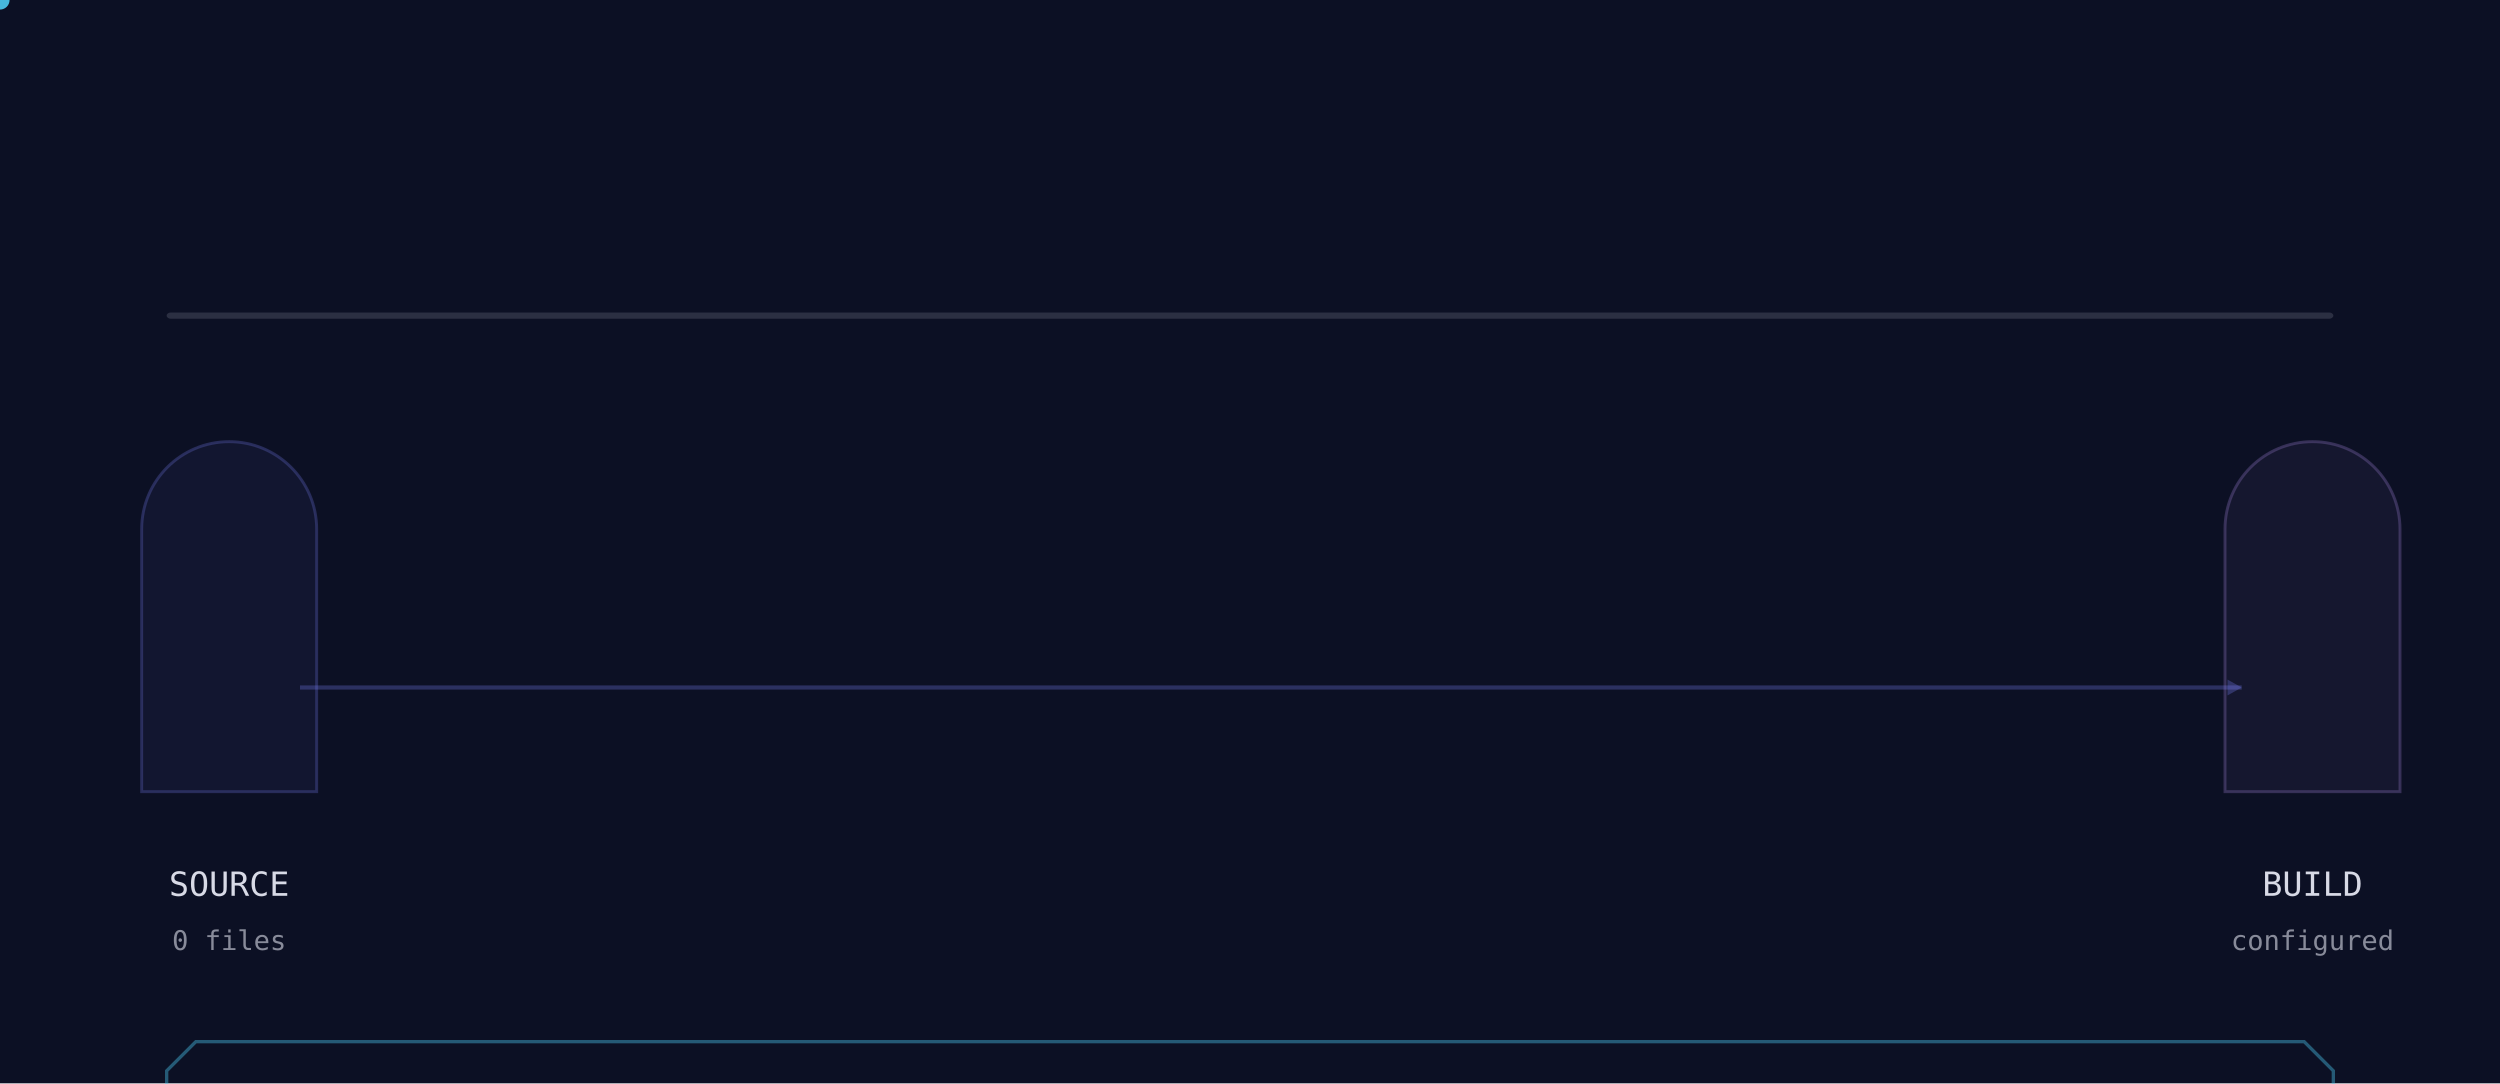
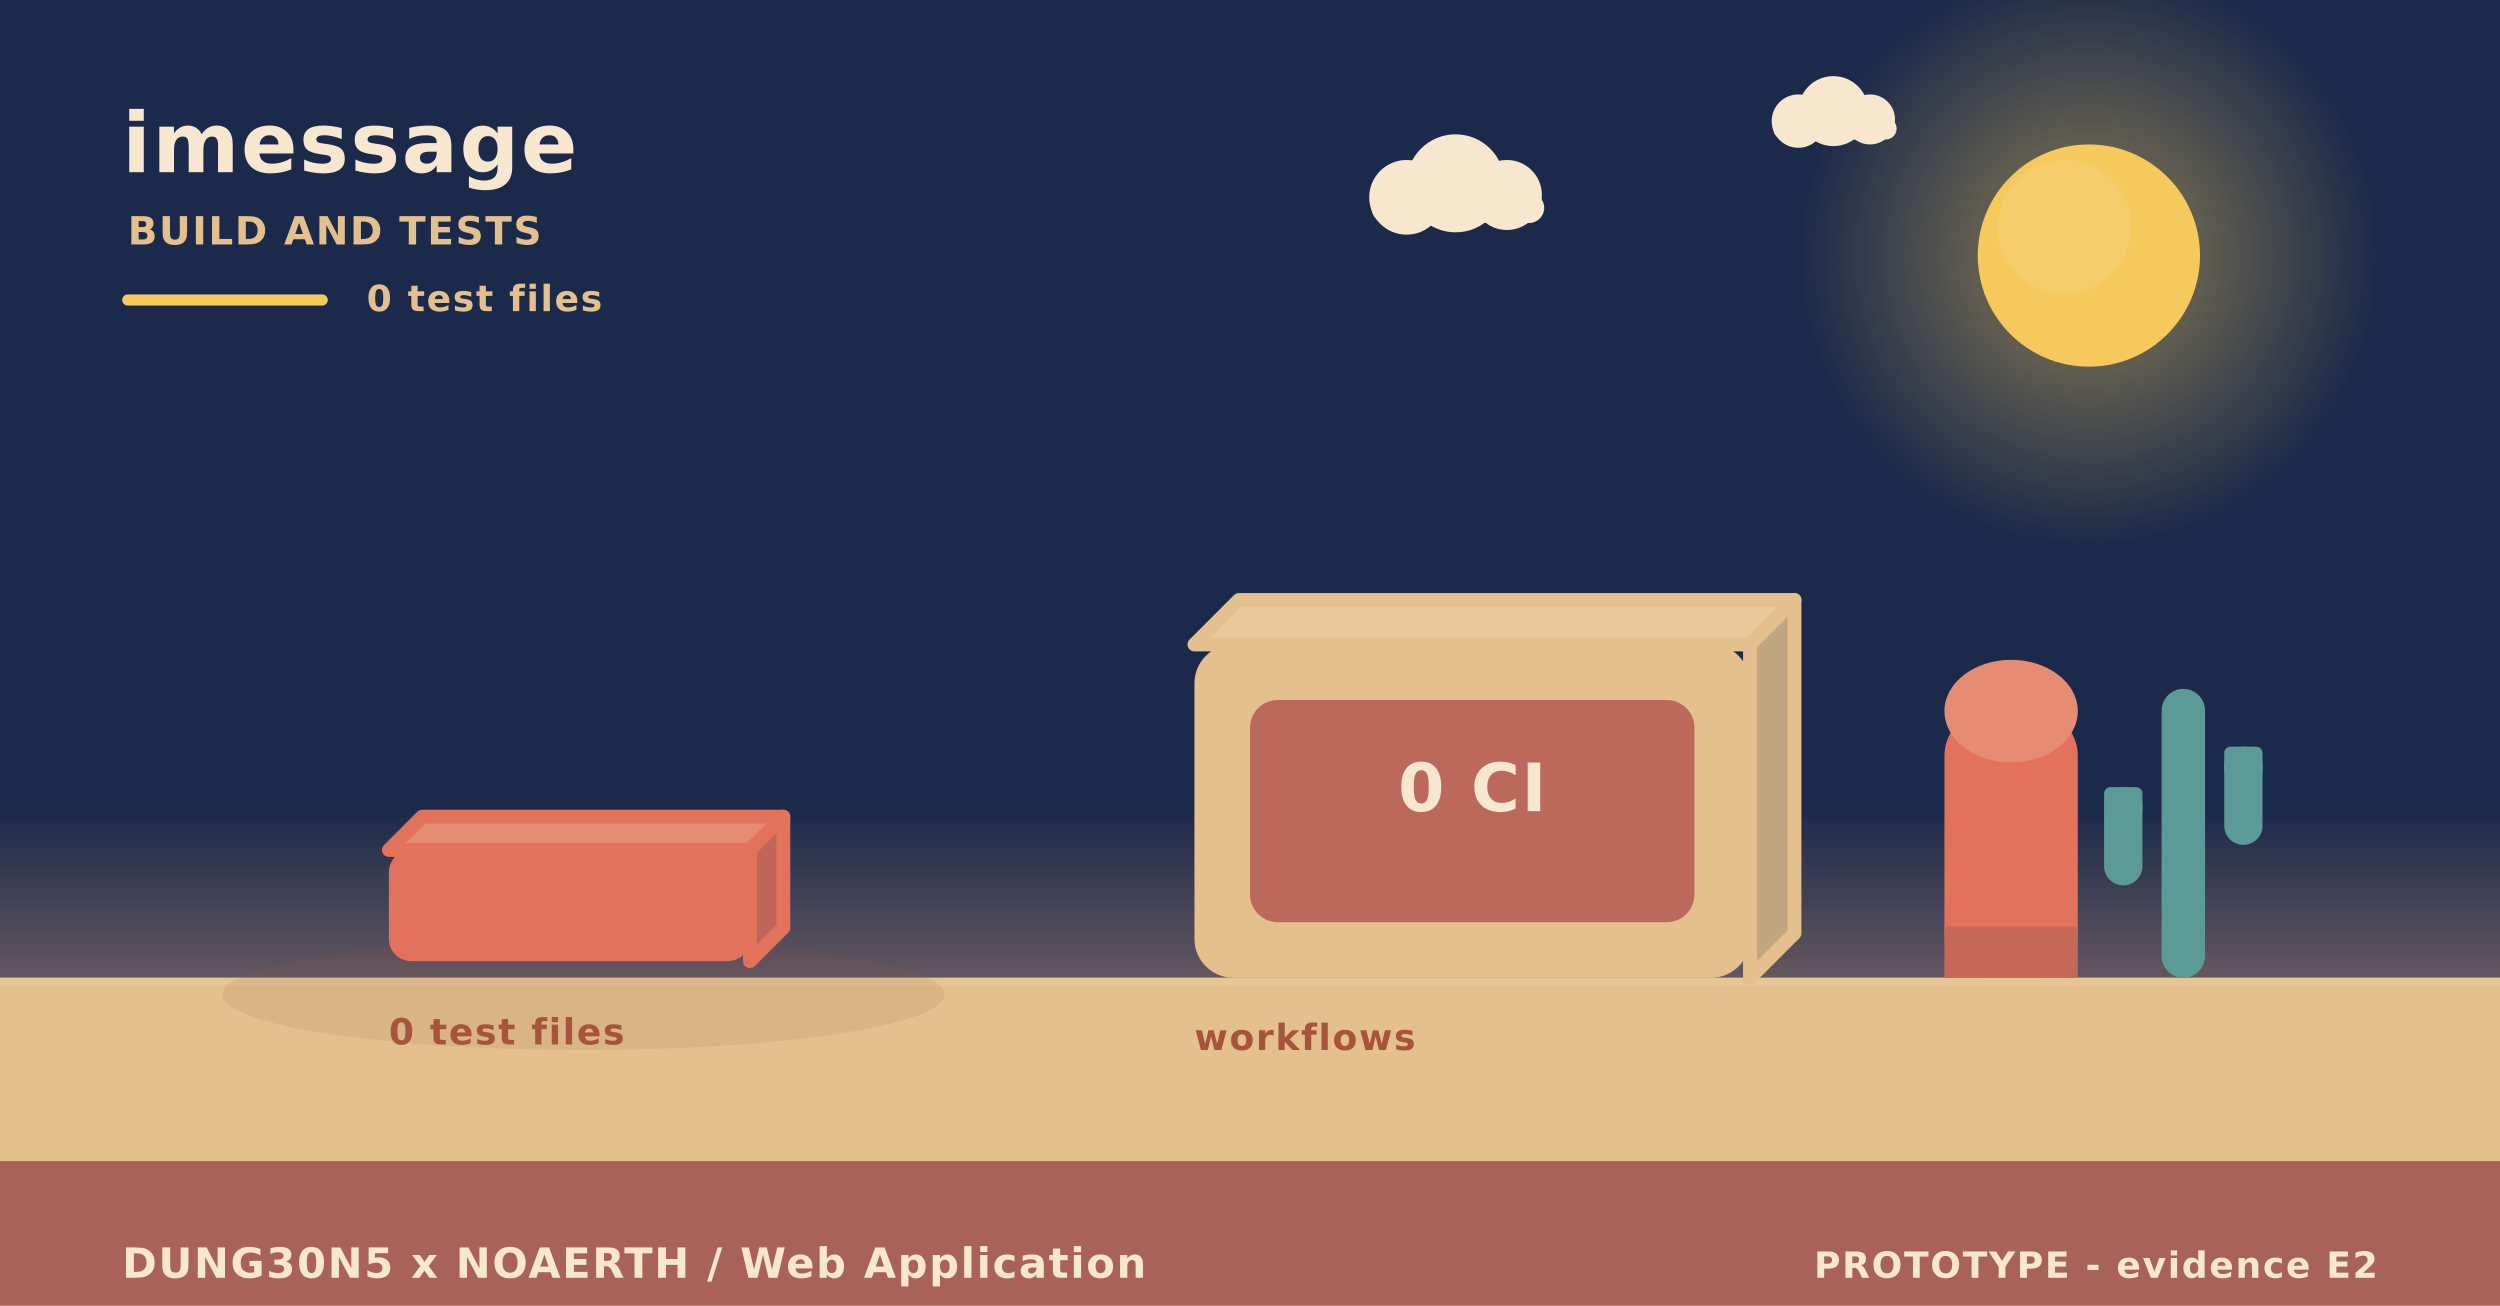
- <svg xmlns="http://www.w3.org/2000/svg" viewBox="0 0 1200 520" width="1200" height="520" role="img" aria-label="imessage build evidence">
-   <rect width="1200" height="520" fill="#0c1024" />
-   <defs>
-     <linearGradient id="gb" x1="0" y1="0" x2="1" y2="1">
-       <stop offset="0%" stop-color="#7c83ff" />
-       <stop offset="100%" stop-color="#b794f4" />
-     </linearGradient>
-   </defs>
-   <rect x="80.00" y="150.00" width="1040.00" height="3.00" rx="2.00" fill="rgba(238,240,251,0.140)" opacity="1.00" />
-   <path d="M68.00,380.00 L68.00,254.00 A42.00,42.00 0 0 1 152.00,254.00 L152.00,380.00 Z" fill="rgba(124,131,255,0.100)" opacity="0.55" stroke="rgba(124,131,255,0.450)" stroke-width="1.4" />
-   <polygon points="-192.26,189.00 -136.83,221.00 -136.83,157.00 -192.26,125.00" fill="#2c758b" opacity="0.95" />
-   <polygon points="-247.68,221.00 -192.26,253.00 -192.26,189.00 -247.68,157.00" fill="#8f73be" opacity="0.95" />
-   <polygon points="-192.26,125.00 -136.83,157.00 -192.26,189.00 -247.68,157.00" fill="#7c83ff" opacity="0.95" />
-   <text x="110" y="430" font-family="ui-monospace,Menlo,monospace" font-size="16" fill="rgba(238,240,251,0.900)" text-anchor="middle">SOURCE</text>
-   <text x="110" y="456" font-family="ui-monospace,Menlo,monospace" font-size="13" fill="rgba(238,240,251,0.550)" text-anchor="middle">0 files</text>
-   <path d="M1068.00,380.00 L1068.00,254.00 A42.00,42.00 0 0 1 1152.00,254.00 L1152.00,380.00 Z" fill="rgba(183,148,244,0.100)" opacity="0.55" stroke="rgba(183,148,244,0.450)" stroke-width="1.4" />
-   <polygon points="673.77,689.00 729.19,721.00 729.19,657.00 673.77,625.00" fill="#2c758b" opacity="0.95" />
-   <polygon points="618.34,721.00 673.77,753.00 673.77,689.00 618.34,657.00" fill="#8f73be" opacity="0.95" />
-   <polygon points="673.77,625.00 729.19,657.00 673.77,689.00 618.34,657.00" fill="#b794f4" opacity="0.95" />
-   <text x="1110" y="430" font-family="ui-monospace,Menlo,monospace" font-size="16" fill="rgba(238,240,251,0.900)" text-anchor="middle">BUILD</text>
-   <text x="1110" y="456" font-family="ui-monospace,Menlo,monospace" font-size="13" fill="rgba(238,240,251,0.550)" text-anchor="middle">configured</text>
-   <line x1="144.00" y1="330.00" x2="1076.00" y2="330.00" stroke="rgba(124,131,255,0.500)" stroke-width="2.00" opacity="0.55" />
-   <polygon points="1076.00,330.00 1069.20,326.20 1069.20,333.80" fill="rgba(124,131,255,0.500)" opacity="0.55" />
-   <g opacity="0.9">
-     <circle cx="0.00" cy="0.00" r="4.60" fill="#4cc9f0" opacity="1.00" />
-     <animateTransform attributeName="transform" type="translate" values="144.00,330.00 1076.00,330.00" dur="4.267s" begin="0.0s" repeatCount="indefinite" />
-     <animateTransform attributeName="transform" type="translate" values="1076.00,330.00 144.00,330.00" dur="4.267s" begin="2.133s" repeatCount="indefinite" />
+ <svg xmlns="http://www.w3.org/2000/svg" width="900" height="470" viewBox="0 0 900 470" role="img" aria-label="imessage - how it is verified">
+   <linearGradient id="skyb" x1="0" y1="0" x2="0" y2="1">
+     <stop offset="0" stop-color="#1b2a4a" />
+     <stop offset="0.62" stop-color="#1b2a4a" />
+     <stop offset="1" stop-color="#f3ad8a" />
+   </linearGradient>
+   <rect width="900" height="470" fill="url(#skyb)" />
+   <radialGradient id="sunb">
+     <stop offset="0.35" stop-color="#f5c95c" stop-opacity="0.34" />
+     <stop offset="1" stop-color="#f5c95c" stop-opacity="0" />
+   </radialGradient>
+   <circle cx="752" cy="92" r="104" fill="url(#sunb)" />
+   <circle cx="752" cy="92" r="40" fill="#f5c95c" />
+   <circle cx="743.2" cy="81.6" r="24" fill="#f5d27e" opacity="0.5" />
+   <g>
+     <circle cx="524" cy="66" r="17.64" fill="#f6e7ce" />
+     <circle cx="506.36" cy="71.04" r="13.44" fill="#f6e7ce" />
+     <circle cx="542.48" cy="70.2" r="12.6" fill="#f6e7ce" />
+     <rect x="493.76" y="69.36" width="62.16" height="10.92" rx="5.46" fill="#f6e7ce" />
+     <animateTransform attributeName="transform" type="translate" values="0 0;24 0;0 0" dur="36s" begin="0s" repeatCount="indefinite" />
  </g>
-   <path d="M94.00,500.00 H1106.00 L1120.00,514.00 V546.00 L1106.00,560.00 H94.00 L80.00,546.00 V514.00 Z" fill="none" stroke="rgba(76,201,240,0.500)" stroke-width="1.60" opacity="0.80" />
-   <text x="600" y="536" font-family="ui-monospace,Menlo,monospace" font-size="16" fill="rgba(76,201,240,0.950)" text-anchor="middle">no test suite present in this repository — shown as measured, not implied</text>
+   <g>
+     <circle cx="660" cy="40" r="12.6" fill="#f6e7ce" />
+     <circle cx="647.4" cy="43.6" r="9.6" fill="#f6e7ce" />
+     <circle cx="673.2" cy="43" r="9" fill="#f6e7ce" />
+     <rect x="638.4" y="42.4" width="44.4" height="7.8" rx="3.9" fill="#f6e7ce" />
+     <animateTransform attributeName="transform" type="translate" values="0 0;-18 0;0 0" dur="46s" begin="3s" repeatCount="indefinite" />
+   </g>
+   <rect x="0" y="352" width="900" height="118" fill="#e3c08d" />
+   <rect x="0" y="352" width="900" height="3" fill="#e6c596" />
+   <text x="44" y="62" font-family="Verdana,DejaVu Sans,sans-serif" font-size="30" font-weight="700" letter-spacing="0.6" fill="#f6e7ce" text-anchor="start">imessage</text>
+   <text x="46" y="88" font-family="Verdana,DejaVu Sans,sans-serif" font-size="14" font-weight="700" letter-spacing="0.6" fill="#e3c08d" text-anchor="start">BUILD AND TESTS</text>
+   <rect x="44" y="106" width="74" height="4" rx="2" fill="#f5c95c" />
+   <text x="132" y="112" font-family="Verdana,DejaVu Sans,sans-serif" font-size="13" font-weight="700" letter-spacing="0.6" fill="#e3c08d" text-anchor="start">0 test files</text>
+   <ellipse cx="210" cy="358" rx="130" ry="20" fill="rgba(138,90,68,0.11)" />
+   <g>
+     <path d="M140,306 L270,306 L282,294 L152,294 Z" fill="#e68c74" stroke="#e2725b" stroke-width="5" stroke-linejoin="round" />
+     <path d="M270,306 L282,294 L282,334 L270,346 Z" fill="#c06658" stroke="#e2725b" stroke-width="5" stroke-linejoin="round" />
+     <rect x="140" y="306" width="130" height="40" rx="8" fill="#e2725b" />
+     <animateTransform attributeName="transform" type="translate" values="0 10;0 0" dur="0.8s" begin="0.5s" fill="freeze" />
+   </g>
+   <text x="140" y="376" font-family="Verdana,DejaVu Sans,sans-serif" font-size="13" font-weight="700" letter-spacing="0.6" fill="#a8543c" text-anchor="start">0 test files</text>
+   <path d="M430,232 L630,232 L646,216 L446,216 Z" fill="#e7c99b" stroke="#e3c08d" stroke-width="5" stroke-linejoin="round" />
+   <path d="M630,232 L646,216 L646,336 L630,352 Z" fill="#c1a682" stroke="#e3c08d" stroke-width="5" stroke-linejoin="round" />
+   <rect x="430" y="232" width="200" height="120" rx="14" fill="#e3c08d" />
+   <rect x="450" y="252" width="160" height="80" rx="10" fill="#ba6458" opacity="0.94" />
+   <text x="530" y="292" font-family="Verdana,DejaVu Sans,sans-serif" font-size="24" font-weight="700" letter-spacing="0.6" fill="#f6e7ce" text-anchor="middle">0 CI</text>
+   <text x="430" y="378" font-family="Verdana,DejaVu Sans,sans-serif" font-size="13" font-weight="700" letter-spacing="0.6" fill="#a8543c" text-anchor="start">workflows</text>
+   <rect x="700" y="256" width="48" height="96" rx="16" fill="#e2725b" />
+   <ellipse cx="724" cy="256" rx="24" ry="18.46" fill="#e68c74" />
+   <rect x="700" y="333.54" width="48" height="18.46" fill="#c66859" />
+   <rect x="778.18" y="248" width="15.64" height="104" rx="7.82" fill="#5b9a97" />
+   <rect x="757.48" y="283.36" width="13.8" height="35.36" rx="6.9" fill="#5b9a97" />
+   <rect x="757.48" y="283.36" width="13.8" height="10.4" rx="2.3" fill="#5b9a97" />
+   <rect x="800.72" y="268.8" width="13.8" height="35.36" rx="6.9" fill="#5b9a97" />
+   <rect x="800.72" y="268.8" width="13.8" height="10.4" rx="2.3" fill="#5b9a97" />
+   <rect x="0" y="418" width="900" height="52" rx="0" fill="#a65c56" opacity="0.94" />
+   <text x="44" y="460" font-family="Verdana,DejaVu Sans,sans-serif" font-size="15" font-weight="700" letter-spacing="0.6" fill="#f6e7ce" text-anchor="start">DUNG30N5 x NOAERTH  /  Web Application</text>
+   <text x="856" y="460" font-family="Verdana,DejaVu Sans,sans-serif" font-size="13" font-weight="700" letter-spacing="0.6" fill="#f6e7ce" text-anchor="end">PROTOTYPE  -  evidence E2</text>
</svg>
